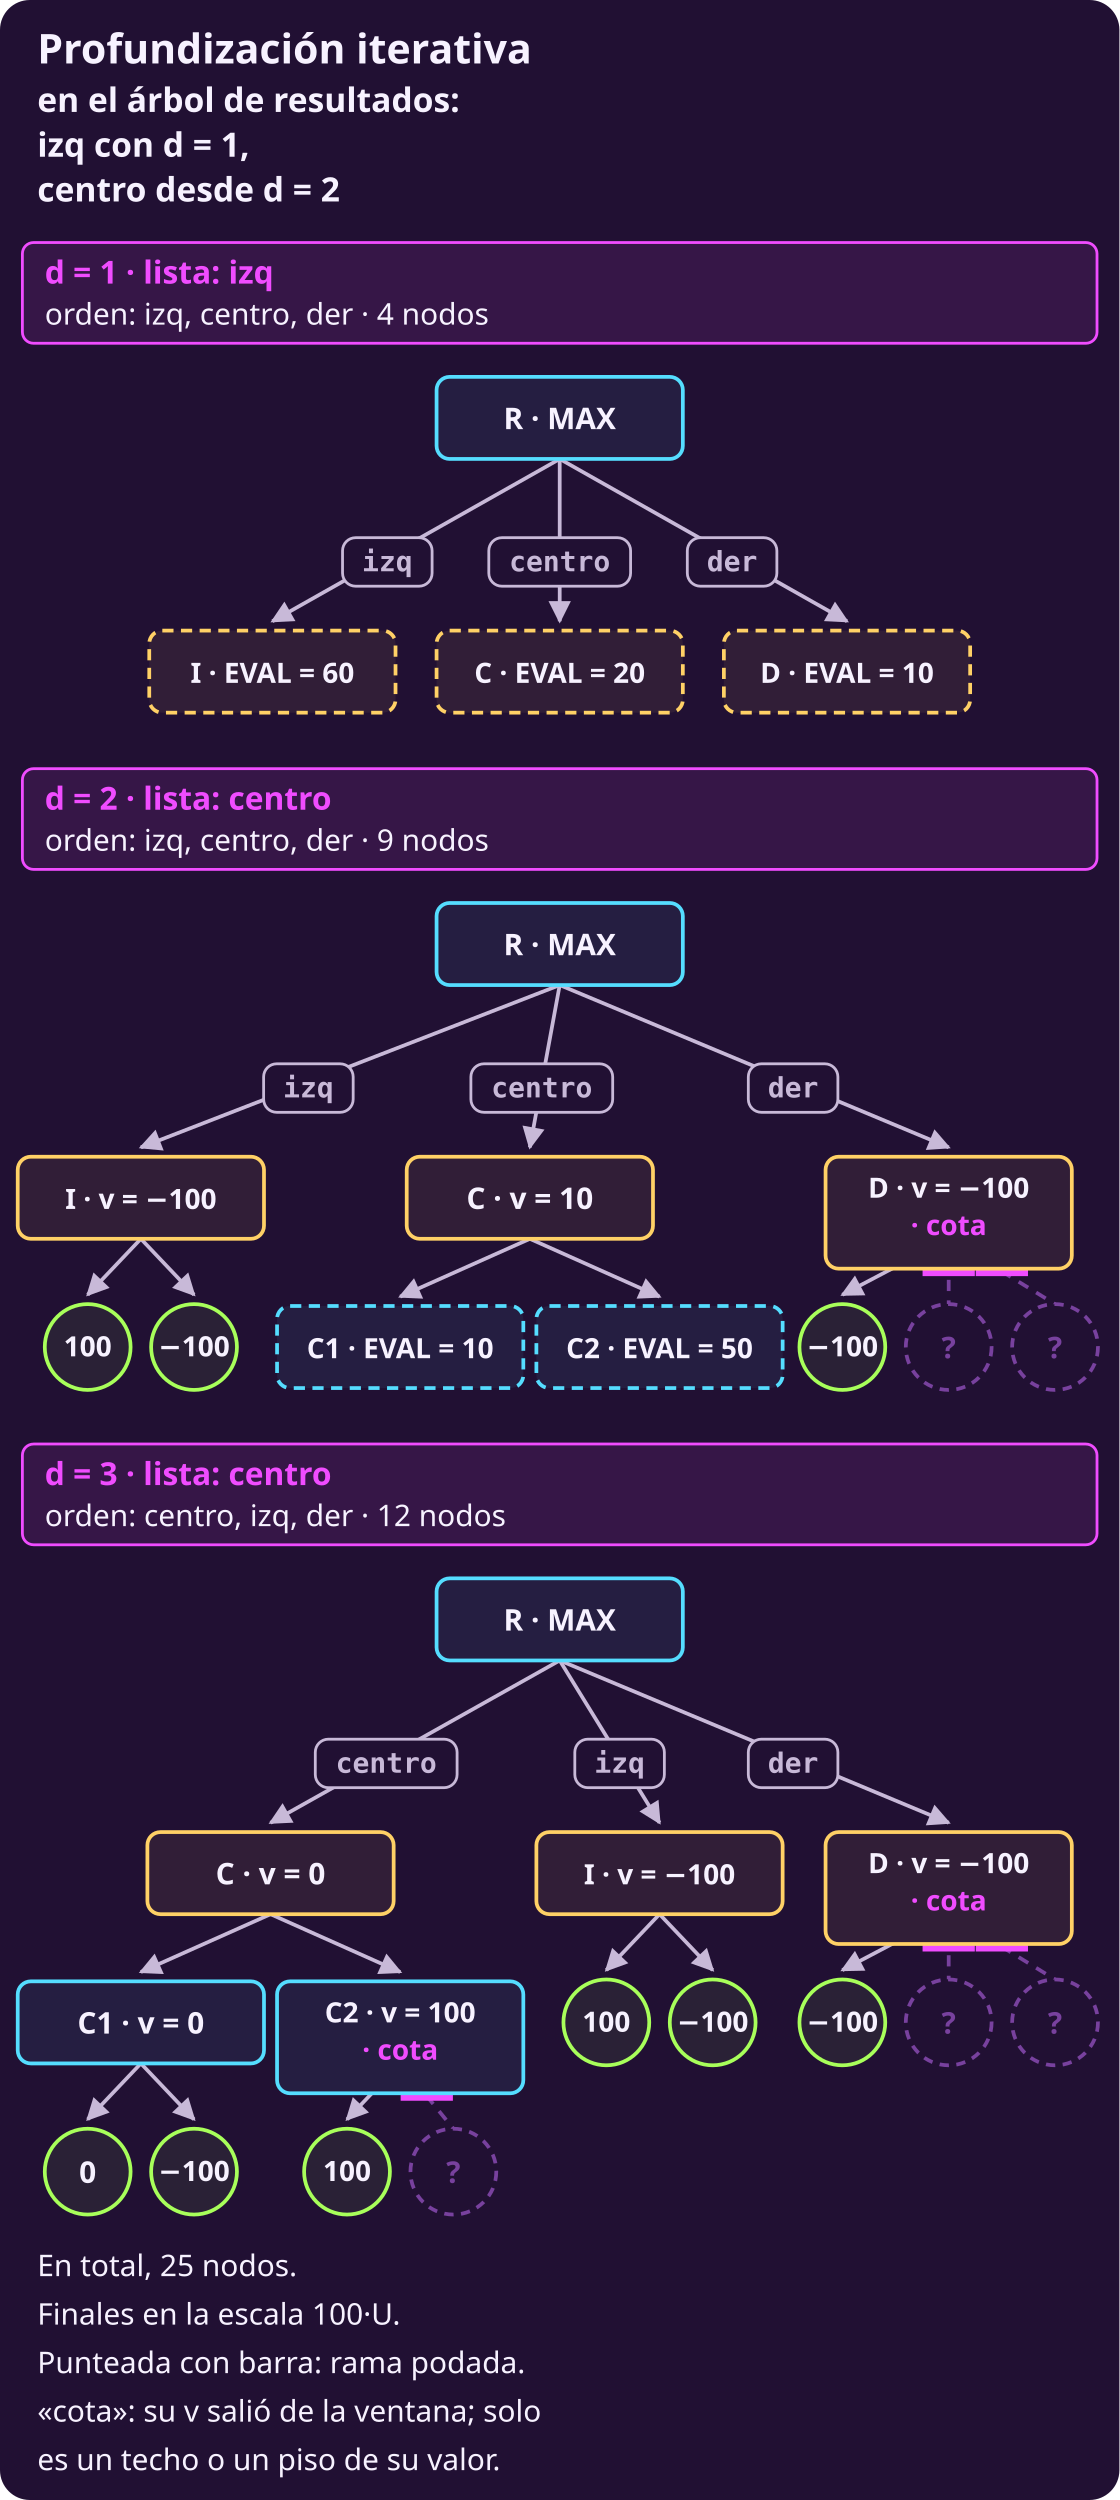
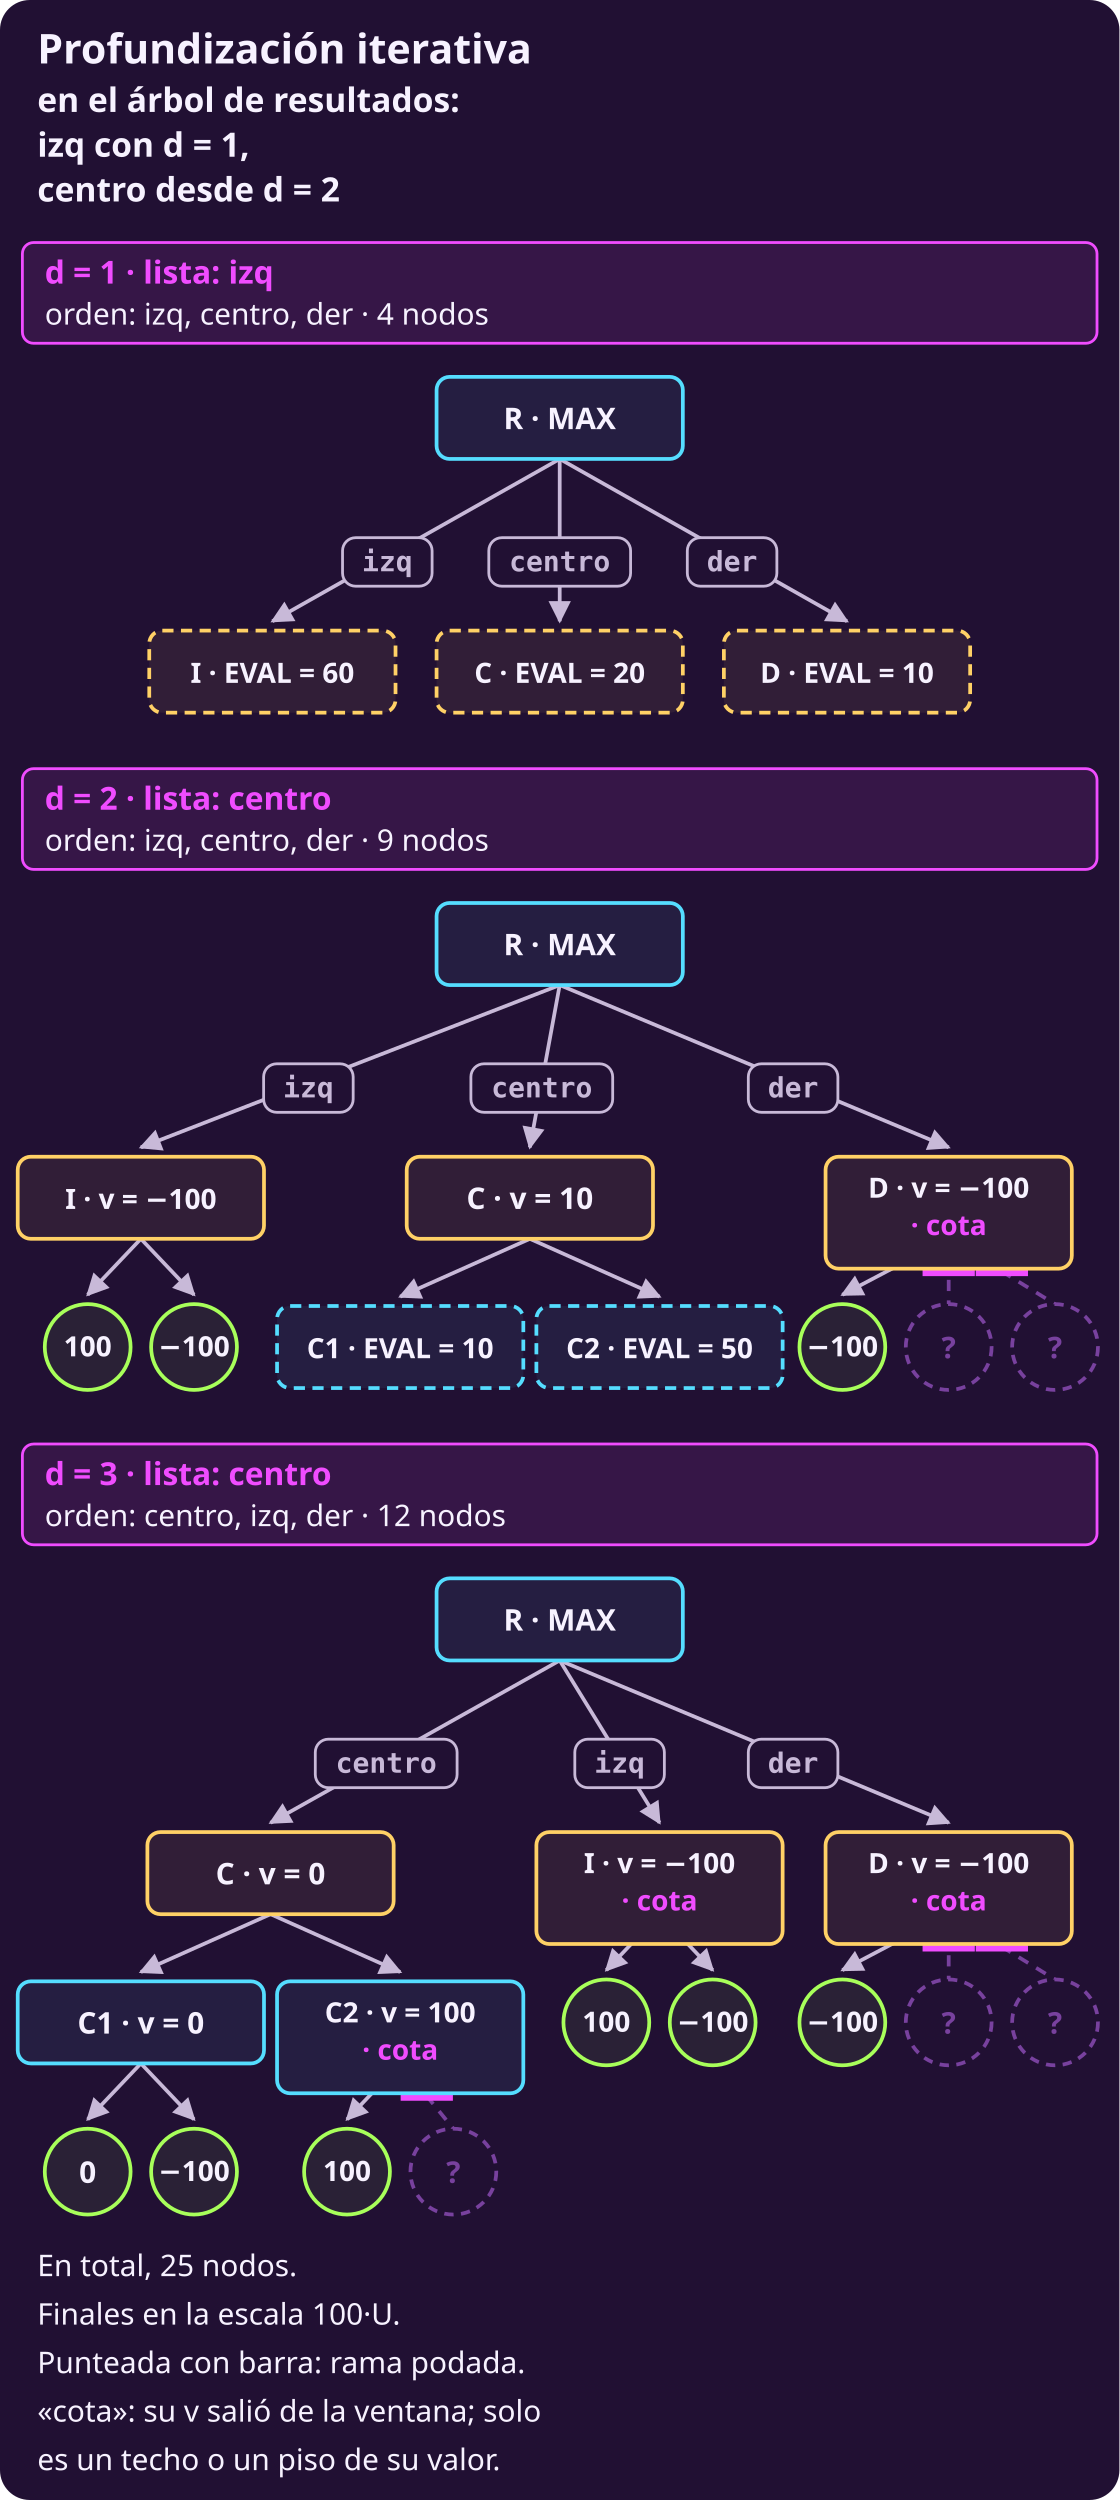
- <svg xmlns="http://www.w3.org/2000/svg" width="600" height="1340" viewBox="0 0 600 1340" role="img" aria-label="Tres búsquedas de alfa-beta con corte sobre el árbol de resultados, con sus finales en la escala 100·U, una debajo de otra, cada una con la jugada que dejó lista la anterior primero en la raíz. d = 1: la raíz mira izq, centro, der; 4 nodos; ninguna poda; deja lista izq (60). d = 2: la raíz mira izq, centro, der; 9 nodos; corte alfa en D; D devuelven una cota, no su valor; deja lista centro (10). d = 3: la raíz mira centro, izq, der; 12 nodos; corte beta en C2, corte alfa en I, corte alfa en D; C2, D devuelven una cota, no su valor; deja lista centro (0). En total, 25 nodos.">
+ <svg xmlns="http://www.w3.org/2000/svg" width="600" height="1340" viewBox="0 0 600 1340" role="img" aria-label="Tres búsquedas de alfa-beta con corte sobre el árbol de resultados, con sus finales en la escala 100·U, una debajo de otra, cada una con la jugada que dejó lista la anterior primero en la raíz. d = 1: la raíz mira izq, centro, der; 4 nodos; ninguna poda; deja lista izq (60). d = 2: la raíz mira izq, centro, der; 9 nodos; corte alfa en D; D devuelve una cota, no su valor; deja lista centro (10). d = 3: la raíz mira centro, izq, der; 12 nodos; corte beta en C2, corte alfa en I, corte alfa en D; I, C2 y D devuelven una cota, no su valor; deja lista centro (0). En total, 25 nodos.">
  <rect x="0" y="0" width="600" height="1340" rx="16" fill="#211033" />
  <defs>
    <marker id="p" viewBox="0 0 10 10" refX="9" refY="5" markerWidth="6" markerHeight="6" orient="auto-start-reverse">
      <path d="M 0 0 L 10 5 L 0 10 z" fill="#f04cff" />
    </marker>
    <marker id="s" viewBox="0 0 10 10" refX="9" refY="5" markerWidth="6" markerHeight="6" orient="auto-start-reverse">
      <path d="M 0 0 L 10 5 L 0 10 z" fill="#c8b9d8" />
    </marker>
  </defs>
  <text x="20" y="34" fill="#f7f2ff" font-family="system-ui, sans-serif" font-size="22" font-weight="700" text-anchor="start">Profundización iterativa</text>
  <text x="20" y="60" fill="#f7f2ff" font-family="system-ui, sans-serif" font-size="18" font-weight="700" text-anchor="start">en el árbol de resultados:</text>
  <text x="20" y="84" fill="#f7f2ff" font-family="system-ui, sans-serif" font-size="18" font-weight="700" text-anchor="start">izq con d = 1,</text>
  <text x="20" y="108" fill="#f7f2ff" font-family="system-ui, sans-serif" font-size="18" font-weight="700" text-anchor="start">centro desde d = 2</text>
  <rect x="12" y="130" width="576" height="54" rx="6" fill="#361647" stroke="#f04cff" stroke-width="1.5" />
  <text x="24" y="152" fill="#f04cff" font-family="system-ui, sans-serif" font-size="17" font-weight="700" text-anchor="start">d = 1 · lista: izq</text>
  <text x="24" y="174" fill="#f7f2ff" font-family="system-ui, sans-serif" font-size="16" font-weight="normal" text-anchor="start">orden: izq, centro, der · 4 nodos</text>
  <line x1="300.0" y1="246.0" x2="146.0" y2="333.0" stroke="#c8b9d8" stroke-width="2" marker-end="url(#s)" />
  <rect x="183.6" y="288.2" width="48" height="26" rx="7" fill="#211033" stroke="#c8b9d8" stroke-width="1.5" />
  <text x="207.6" y="306.2" fill="#c8b9d8" font-family="ui-monospace, SFMono-Regular, Menlo, monospace" font-size="15" font-weight="700" text-anchor="middle">izq</text>
  <line x1="300.0" y1="246.0" x2="300.0" y2="333.0" stroke="#c8b9d8" stroke-width="2" marker-end="url(#s)" />
  <rect x="262.0" y="288.2" width="76" height="26" rx="7" fill="#211033" stroke="#c8b9d8" stroke-width="1.5" />
  <text x="300.0" y="306.2" fill="#c8b9d8" font-family="ui-monospace, SFMono-Regular, Menlo, monospace" font-size="15" font-weight="700" text-anchor="middle">centro</text>
  <line x1="300.0" y1="246.0" x2="454.0" y2="333.0" stroke="#c8b9d8" stroke-width="2" marker-end="url(#s)" />
  <rect x="368.4" y="288.2" width="48" height="26" rx="7" fill="#211033" stroke="#c8b9d8" stroke-width="1.5" />
  <text x="392.4" y="306.2" fill="#c8b9d8" font-family="ui-monospace, SFMono-Regular, Menlo, monospace" font-size="15" font-weight="700" text-anchor="middle">der</text>
  <rect x="80.0" y="338.0" width="132" height="44" rx="7" fill="#311e37" stroke="#ffd166" stroke-width="2" stroke-dasharray="6 4" />
  <text x="146.0" y="366" fill="#f7f2ff" font-family="system-ui, sans-serif" font-size="15" font-weight="700" text-anchor="middle">I · EVAL = 60</text>
  <rect x="234.0" y="338.0" width="132" height="44" rx="7" fill="#311e37" stroke="#ffd166" stroke-width="2" stroke-dasharray="6 4" />
  <text x="300.0" y="366" fill="#f7f2ff" font-family="system-ui, sans-serif" font-size="15" font-weight="700" text-anchor="middle">C · EVAL = 20</text>
  <rect x="388.0" y="338.0" width="132" height="44" rx="7" fill="#311e37" stroke="#ffd166" stroke-width="2" stroke-dasharray="6 4" />
  <text x="454.0" y="366" fill="#f7f2ff" font-family="system-ui, sans-serif" font-size="15" font-weight="700" text-anchor="middle">D · EVAL = 10</text>
  <rect x="234.0" y="202.0" width="132" height="44" rx="7" fill="#251e41" stroke="#55ddff" stroke-width="2" />
  <text x="300.0" y="230" fill="#f7f2ff" font-family="system-ui, sans-serif" font-size="16" font-weight="700" text-anchor="middle">R · MAX</text>
  <rect x="12" y="412" width="576" height="54" rx="6" fill="#361647" stroke="#f04cff" stroke-width="1.5" />
  <text x="24" y="434" fill="#f04cff" font-family="system-ui, sans-serif" font-size="17" font-weight="700" text-anchor="start">d = 2 · lista: centro</text>
  <text x="24" y="456" fill="#f7f2ff" font-family="system-ui, sans-serif" font-size="16" font-weight="normal" text-anchor="start">orden: izq, centro, der · 9 nodos</text>
  <line x1="75.5" y1="664.0" x2="47.0" y2="694" stroke="#c8b9d8" stroke-width="2" marker-end="url(#s)" />
  <line x1="75.5" y1="664.0" x2="104.0" y2="694" stroke="#c8b9d8" stroke-width="2" marker-end="url(#s)" />
  <line x1="300.0" y1="528.0" x2="75.5" y2="615.0" stroke="#c8b9d8" stroke-width="2" marker-end="url(#s)" />
  <rect x="141.3" y="570.2" width="48" height="26" rx="7" fill="#211033" stroke="#c8b9d8" stroke-width="1.5" />
  <text x="165.3" y="588.2" fill="#c8b9d8" font-family="ui-monospace, SFMono-Regular, Menlo, monospace" font-size="15" font-weight="700" text-anchor="middle">izq</text>
  <line x1="284.0" y1="664.0" x2="214.5" y2="695.0" stroke="#c8b9d8" stroke-width="2" marker-end="url(#s)" />
  <line x1="284.0" y1="664.0" x2="353.5" y2="695.0" stroke="#c8b9d8" stroke-width="2" marker-end="url(#s)" />
  <line x1="300.0" y1="528.0" x2="284.0" y2="615.0" stroke="#c8b9d8" stroke-width="2" marker-end="url(#s)" />
  <rect x="252.4" y="570.2" width="76" height="26" rx="7" fill="#211033" stroke="#c8b9d8" stroke-width="1.5" />
  <text x="290.4" y="588.2" fill="#c8b9d8" font-family="ui-monospace, SFMono-Regular, Menlo, monospace" font-size="15" font-weight="700" text-anchor="middle">centro</text>
  <line x1="508.5" y1="664.0" x2="451.5" y2="694" stroke="#c8b9d8" stroke-width="2" marker-end="url(#s)" />
  <line x1="508.5" y1="664.0" x2="508.5" y2="699" stroke="#78419e" stroke-width="2" stroke-dasharray="6 5" />
  <line x1="494.5" y1="681.5" x2="522.5" y2="681.5" stroke="#f04cff" stroke-width="5" />
  <line x1="508.5" y1="664.0" x2="565.5" y2="699" stroke="#78419e" stroke-width="2" stroke-dasharray="6 5" />
  <line x1="523.0" y1="681.5" x2="551.0" y2="681.5" stroke="#f04cff" stroke-width="5" />
  <line x1="300.0" y1="528.0" x2="508.5" y2="615.0" stroke="#c8b9d8" stroke-width="2" marker-end="url(#s)" />
  <rect x="401.1" y="570.2" width="48" height="26" rx="7" fill="#211033" stroke="#c8b9d8" stroke-width="1.5" />
  <text x="425.1" y="588.2" fill="#c8b9d8" font-family="ui-monospace, SFMono-Regular, Menlo, monospace" font-size="15" font-weight="700" text-anchor="middle">der</text>
  <circle cx="47.0" cy="722" r="23" fill="#2a2136" stroke="#a8ff5a" stroke-width="2" />
  <text x="47.0" y="727" fill="#f7f2ff" font-family="system-ui, sans-serif" font-size="15" font-weight="700" text-anchor="middle">100</text>
  <circle cx="104.0" cy="722" r="23" fill="#2a2136" stroke="#a8ff5a" stroke-width="2" />
  <text x="104.0" y="727" fill="#f7f2ff" font-family="system-ui, sans-serif" font-size="15" font-weight="700" text-anchor="middle">−100</text>
  <rect x="9.5" y="620.0" width="132" height="44" rx="7" fill="#311e37" stroke="#ffd166" stroke-width="2" />
  <text x="75.5" y="648" fill="#f7f2ff" font-family="system-ui, sans-serif" font-size="15" font-weight="700" text-anchor="middle">I · v = −100</text>
  <rect x="148.5" y="700.0" width="132" height="44" rx="7" fill="#251e41" stroke="#55ddff" stroke-width="2" stroke-dasharray="6 4" />
  <text x="214.5" y="728" fill="#f7f2ff" font-family="system-ui, sans-serif" font-size="15" font-weight="700" text-anchor="middle">C1 · EVAL = 10</text>
  <rect x="287.5" y="700.0" width="132" height="44" rx="7" fill="#251e41" stroke="#55ddff" stroke-width="2" stroke-dasharray="6 4" />
  <text x="353.5" y="728" fill="#f7f2ff" font-family="system-ui, sans-serif" font-size="15" font-weight="700" text-anchor="middle">C2 · EVAL = 50</text>
  <rect x="218.0" y="620.0" width="132" height="44" rx="7" fill="#311e37" stroke="#ffd166" stroke-width="2" />
  <text x="284.0" y="648" fill="#f7f2ff" font-family="system-ui, sans-serif" font-size="16" font-weight="700" text-anchor="middle">C · v = 10</text>
  <circle cx="451.5" cy="722" r="23" fill="#2a2136" stroke="#a8ff5a" stroke-width="2" />
  <text x="451.5" y="727" fill="#f7f2ff" font-family="system-ui, sans-serif" font-size="15" font-weight="700" text-anchor="middle">−100</text>
  <circle cx="508.5" cy="722" r="23" fill="#211033" stroke="#78419e" stroke-width="2" stroke-dasharray="5 4" />
  <text x="508.5" y="728" fill="#78419e" font-family="system-ui, sans-serif" font-size="16" font-weight="700" text-anchor="middle">?</text>
  <circle cx="565.5" cy="722" r="23" fill="#211033" stroke="#78419e" stroke-width="2" stroke-dasharray="5 4" />
  <text x="565.5" y="728" fill="#78419e" font-family="system-ui, sans-serif" font-size="16" font-weight="700" text-anchor="middle">?</text>
  <rect x="442.5" y="620.0" width="132" height="60" rx="7" fill="#311e37" stroke="#ffd166" stroke-width="2" />
  <text x="508.5" y="642" fill="#f7f2ff" font-family="system-ui, sans-serif" font-size="15" font-weight="700" text-anchor="middle">D · v = −100</text>
  <text x="508.5" y="662" fill="#f04cff" font-family="system-ui, sans-serif" font-size="15" font-weight="700" text-anchor="middle">· cota</text>
  <rect x="234.0" y="484.0" width="132" height="44" rx="7" fill="#251e41" stroke="#55ddff" stroke-width="2" />
  <text x="300.0" y="512" fill="#f7f2ff" font-family="system-ui, sans-serif" font-size="16" font-weight="700" text-anchor="middle">R · MAX</text>
  <rect x="12" y="774" width="576" height="54" rx="6" fill="#361647" stroke="#f04cff" stroke-width="1.5" />
  <text x="24" y="796" fill="#f04cff" font-family="system-ui, sans-serif" font-size="17" font-weight="700" text-anchor="start">d = 3 · lista: centro</text>
  <text x="24" y="818" fill="#f7f2ff" font-family="system-ui, sans-serif" font-size="16" font-weight="normal" text-anchor="start">orden: centro, izq, der · 12 nodos</text>
  <line x1="75.5" y1="1106.0" x2="47.0" y2="1136" stroke="#c8b9d8" stroke-width="2" marker-end="url(#s)" />
  <line x1="75.5" y1="1106.0" x2="104.0" y2="1136" stroke="#c8b9d8" stroke-width="2" marker-end="url(#s)" />
  <line x1="145.0" y1="1026.0" x2="75.5" y2="1057.0" stroke="#c8b9d8" stroke-width="2" marker-end="url(#s)" />
  <line x1="214.5" y1="1106.0" x2="186.0" y2="1136" stroke="#c8b9d8" stroke-width="2" marker-end="url(#s)" />
  <line x1="214.5" y1="1106.0" x2="243.0" y2="1141" stroke="#78419e" stroke-width="2" stroke-dasharray="6 5" />
  <line x1="214.75" y1="1123.5" x2="242.75" y2="1123.5" stroke="#f04cff" stroke-width="5" />
  <line x1="145.0" y1="1026.0" x2="214.5" y2="1057.0" stroke="#c8b9d8" stroke-width="2" marker-end="url(#s)" />
  <line x1="300.0" y1="890.0" x2="145.0" y2="977.0" stroke="#c8b9d8" stroke-width="2" marker-end="url(#s)" />
  <rect x="169.0" y="932.2" width="76" height="26" rx="7" fill="#211033" stroke="#c8b9d8" stroke-width="1.5" />
  <text x="207.0" y="950.2" fill="#c8b9d8" font-family="ui-monospace, SFMono-Regular, Menlo, monospace" font-size="15" font-weight="700" text-anchor="middle">centro</text>
  <line x1="353.5" y1="1026.0" x2="325.0" y2="1056" stroke="#c8b9d8" stroke-width="2" marker-end="url(#s)" />
  <line x1="353.5" y1="1026.0" x2="382.0" y2="1056" stroke="#c8b9d8" stroke-width="2" marker-end="url(#s)" />
  <line x1="300.0" y1="890.0" x2="353.5" y2="977.0" stroke="#c8b9d8" stroke-width="2" marker-end="url(#s)" />
  <rect x="308.1" y="932.2" width="48" height="26" rx="7" fill="#211033" stroke="#c8b9d8" stroke-width="1.5" />
  <text x="332.1" y="950.2" fill="#c8b9d8" font-family="ui-monospace, SFMono-Regular, Menlo, monospace" font-size="15" font-weight="700" text-anchor="middle">izq</text>
  <line x1="508.5" y1="1026.0" x2="451.5" y2="1056" stroke="#c8b9d8" stroke-width="2" marker-end="url(#s)" />
  <line x1="508.5" y1="1026.0" x2="508.5" y2="1061" stroke="#78419e" stroke-width="2" stroke-dasharray="6 5" />
  <line x1="494.5" y1="1043.5" x2="522.5" y2="1043.5" stroke="#f04cff" stroke-width="5" />
  <line x1="508.5" y1="1026.0" x2="565.5" y2="1061" stroke="#78419e" stroke-width="2" stroke-dasharray="6 5" />
  <line x1="523.0" y1="1043.5" x2="551.0" y2="1043.5" stroke="#f04cff" stroke-width="5" />
  <line x1="300.0" y1="890.0" x2="508.5" y2="977.0" stroke="#c8b9d8" stroke-width="2" marker-end="url(#s)" />
  <rect x="401.1" y="932.2" width="48" height="26" rx="7" fill="#211033" stroke="#c8b9d8" stroke-width="1.5" />
  <text x="425.1" y="950.2" fill="#c8b9d8" font-family="ui-monospace, SFMono-Regular, Menlo, monospace" font-size="15" font-weight="700" text-anchor="middle">der</text>
  <circle cx="47.0" cy="1164" r="23" fill="#2a2136" stroke="#a8ff5a" stroke-width="2" />
  <text x="47.0" y="1170" fill="#f7f2ff" font-family="system-ui, sans-serif" font-size="16" font-weight="700" text-anchor="middle">0</text>
  <circle cx="104.0" cy="1164" r="23" fill="#2a2136" stroke="#a8ff5a" stroke-width="2" />
  <text x="104.0" y="1169" fill="#f7f2ff" font-family="system-ui, sans-serif" font-size="15" font-weight="700" text-anchor="middle">−100</text>
  <rect x="9.5" y="1062.0" width="132" height="44" rx="7" fill="#251e41" stroke="#55ddff" stroke-width="2" />
  <text x="75.5" y="1090" fill="#f7f2ff" font-family="system-ui, sans-serif" font-size="16" font-weight="700" text-anchor="middle">C1 · v = 0</text>
  <circle cx="186.0" cy="1164" r="23" fill="#2a2136" stroke="#a8ff5a" stroke-width="2" />
  <text x="186.0" y="1169" fill="#f7f2ff" font-family="system-ui, sans-serif" font-size="15" font-weight="700" text-anchor="middle">100</text>
  <circle cx="243.0" cy="1164" r="23" fill="#211033" stroke="#78419e" stroke-width="2" stroke-dasharray="5 4" />
  <text x="243.0" y="1170" fill="#78419e" font-family="system-ui, sans-serif" font-size="16" font-weight="700" text-anchor="middle">?</text>
  <rect x="148.5" y="1062.0" width="132" height="60" rx="7" fill="#251e41" stroke="#55ddff" stroke-width="2" />
  <text x="214.5" y="1084" fill="#f7f2ff" font-family="system-ui, sans-serif" font-size="15" font-weight="700" text-anchor="middle">C2 · v = 100</text>
  <text x="214.5" y="1104" fill="#f04cff" font-family="system-ui, sans-serif" font-size="15" font-weight="700" text-anchor="middle">· cota</text>
  <rect x="79.0" y="982.0" width="132" height="44" rx="7" fill="#311e37" stroke="#ffd166" stroke-width="2" />
  <text x="145.0" y="1010" fill="#f7f2ff" font-family="system-ui, sans-serif" font-size="16" font-weight="700" text-anchor="middle">C · v = 0</text>
  <circle cx="325.0" cy="1084" r="23" fill="#2a2136" stroke="#a8ff5a" stroke-width="2" />
  <text x="325.0" y="1089" fill="#f7f2ff" font-family="system-ui, sans-serif" font-size="15" font-weight="700" text-anchor="middle">100</text>
  <circle cx="382.0" cy="1084" r="23" fill="#2a2136" stroke="#a8ff5a" stroke-width="2" />
  <text x="382.0" y="1089" fill="#f7f2ff" font-family="system-ui, sans-serif" font-size="15" font-weight="700" text-anchor="middle">−100</text>
-   <rect x="287.5" y="982.0" width="132" height="44" rx="7" fill="#311e37" stroke="#ffd166" stroke-width="2" />
-   <text x="353.5" y="1010" fill="#f7f2ff" font-family="system-ui, sans-serif" font-size="15" font-weight="700" text-anchor="middle">I · v = −100</text>
+   <rect x="287.5" y="982.0" width="132" height="60" rx="7" fill="#311e37" stroke="#ffd166" stroke-width="2" />
+   <text x="353.5" y="1004" fill="#f7f2ff" font-family="system-ui, sans-serif" font-size="15" font-weight="700" text-anchor="middle">I · v = −100</text>
+   <text x="353.5" y="1024" fill="#f04cff" font-family="system-ui, sans-serif" font-size="15" font-weight="700" text-anchor="middle">· cota</text>
  <circle cx="451.5" cy="1084" r="23" fill="#2a2136" stroke="#a8ff5a" stroke-width="2" />
  <text x="451.5" y="1089" fill="#f7f2ff" font-family="system-ui, sans-serif" font-size="15" font-weight="700" text-anchor="middle">−100</text>
  <circle cx="508.5" cy="1084" r="23" fill="#211033" stroke="#78419e" stroke-width="2" stroke-dasharray="5 4" />
  <text x="508.5" y="1090" fill="#78419e" font-family="system-ui, sans-serif" font-size="16" font-weight="700" text-anchor="middle">?</text>
  <circle cx="565.5" cy="1084" r="23" fill="#211033" stroke="#78419e" stroke-width="2" stroke-dasharray="5 4" />
  <text x="565.5" y="1090" fill="#78419e" font-family="system-ui, sans-serif" font-size="16" font-weight="700" text-anchor="middle">?</text>
  <rect x="442.5" y="982.0" width="132" height="60" rx="7" fill="#311e37" stroke="#ffd166" stroke-width="2" />
  <text x="508.5" y="1004" fill="#f7f2ff" font-family="system-ui, sans-serif" font-size="15" font-weight="700" text-anchor="middle">D · v = −100</text>
  <text x="508.5" y="1024" fill="#f04cff" font-family="system-ui, sans-serif" font-size="15" font-weight="700" text-anchor="middle">· cota</text>
  <rect x="234.0" y="846.0" width="132" height="44" rx="7" fill="#251e41" stroke="#55ddff" stroke-width="2" />
  <text x="300.0" y="874" fill="#f7f2ff" font-family="system-ui, sans-serif" font-size="16" font-weight="700" text-anchor="middle">R · MAX</text>
  <text x="20" y="1220" fill="#f7f2ff" font-family="system-ui, sans-serif" font-size="16" font-weight="normal" text-anchor="start">En total, 25 nodos.</text>
  <text x="20" y="1246" fill="#f7f2ff" font-family="system-ui, sans-serif" font-size="16" font-weight="normal" text-anchor="start">Finales en la escala 100·U.</text>
  <text x="20" y="1272" fill="#f7f2ff" font-family="system-ui, sans-serif" font-size="16" font-weight="normal" text-anchor="start">Punteada con barra: rama podada.</text>
  <text x="20" y="1298" fill="#f7f2ff" font-family="system-ui, sans-serif" font-size="16" font-weight="normal" text-anchor="start">«cota»: su v salió de la ventana; solo</text>
  <text x="20" y="1324" fill="#f7f2ff" font-family="system-ui, sans-serif" font-size="16" font-weight="normal" text-anchor="start">es un techo o un piso de su valor.</text>
</svg>
